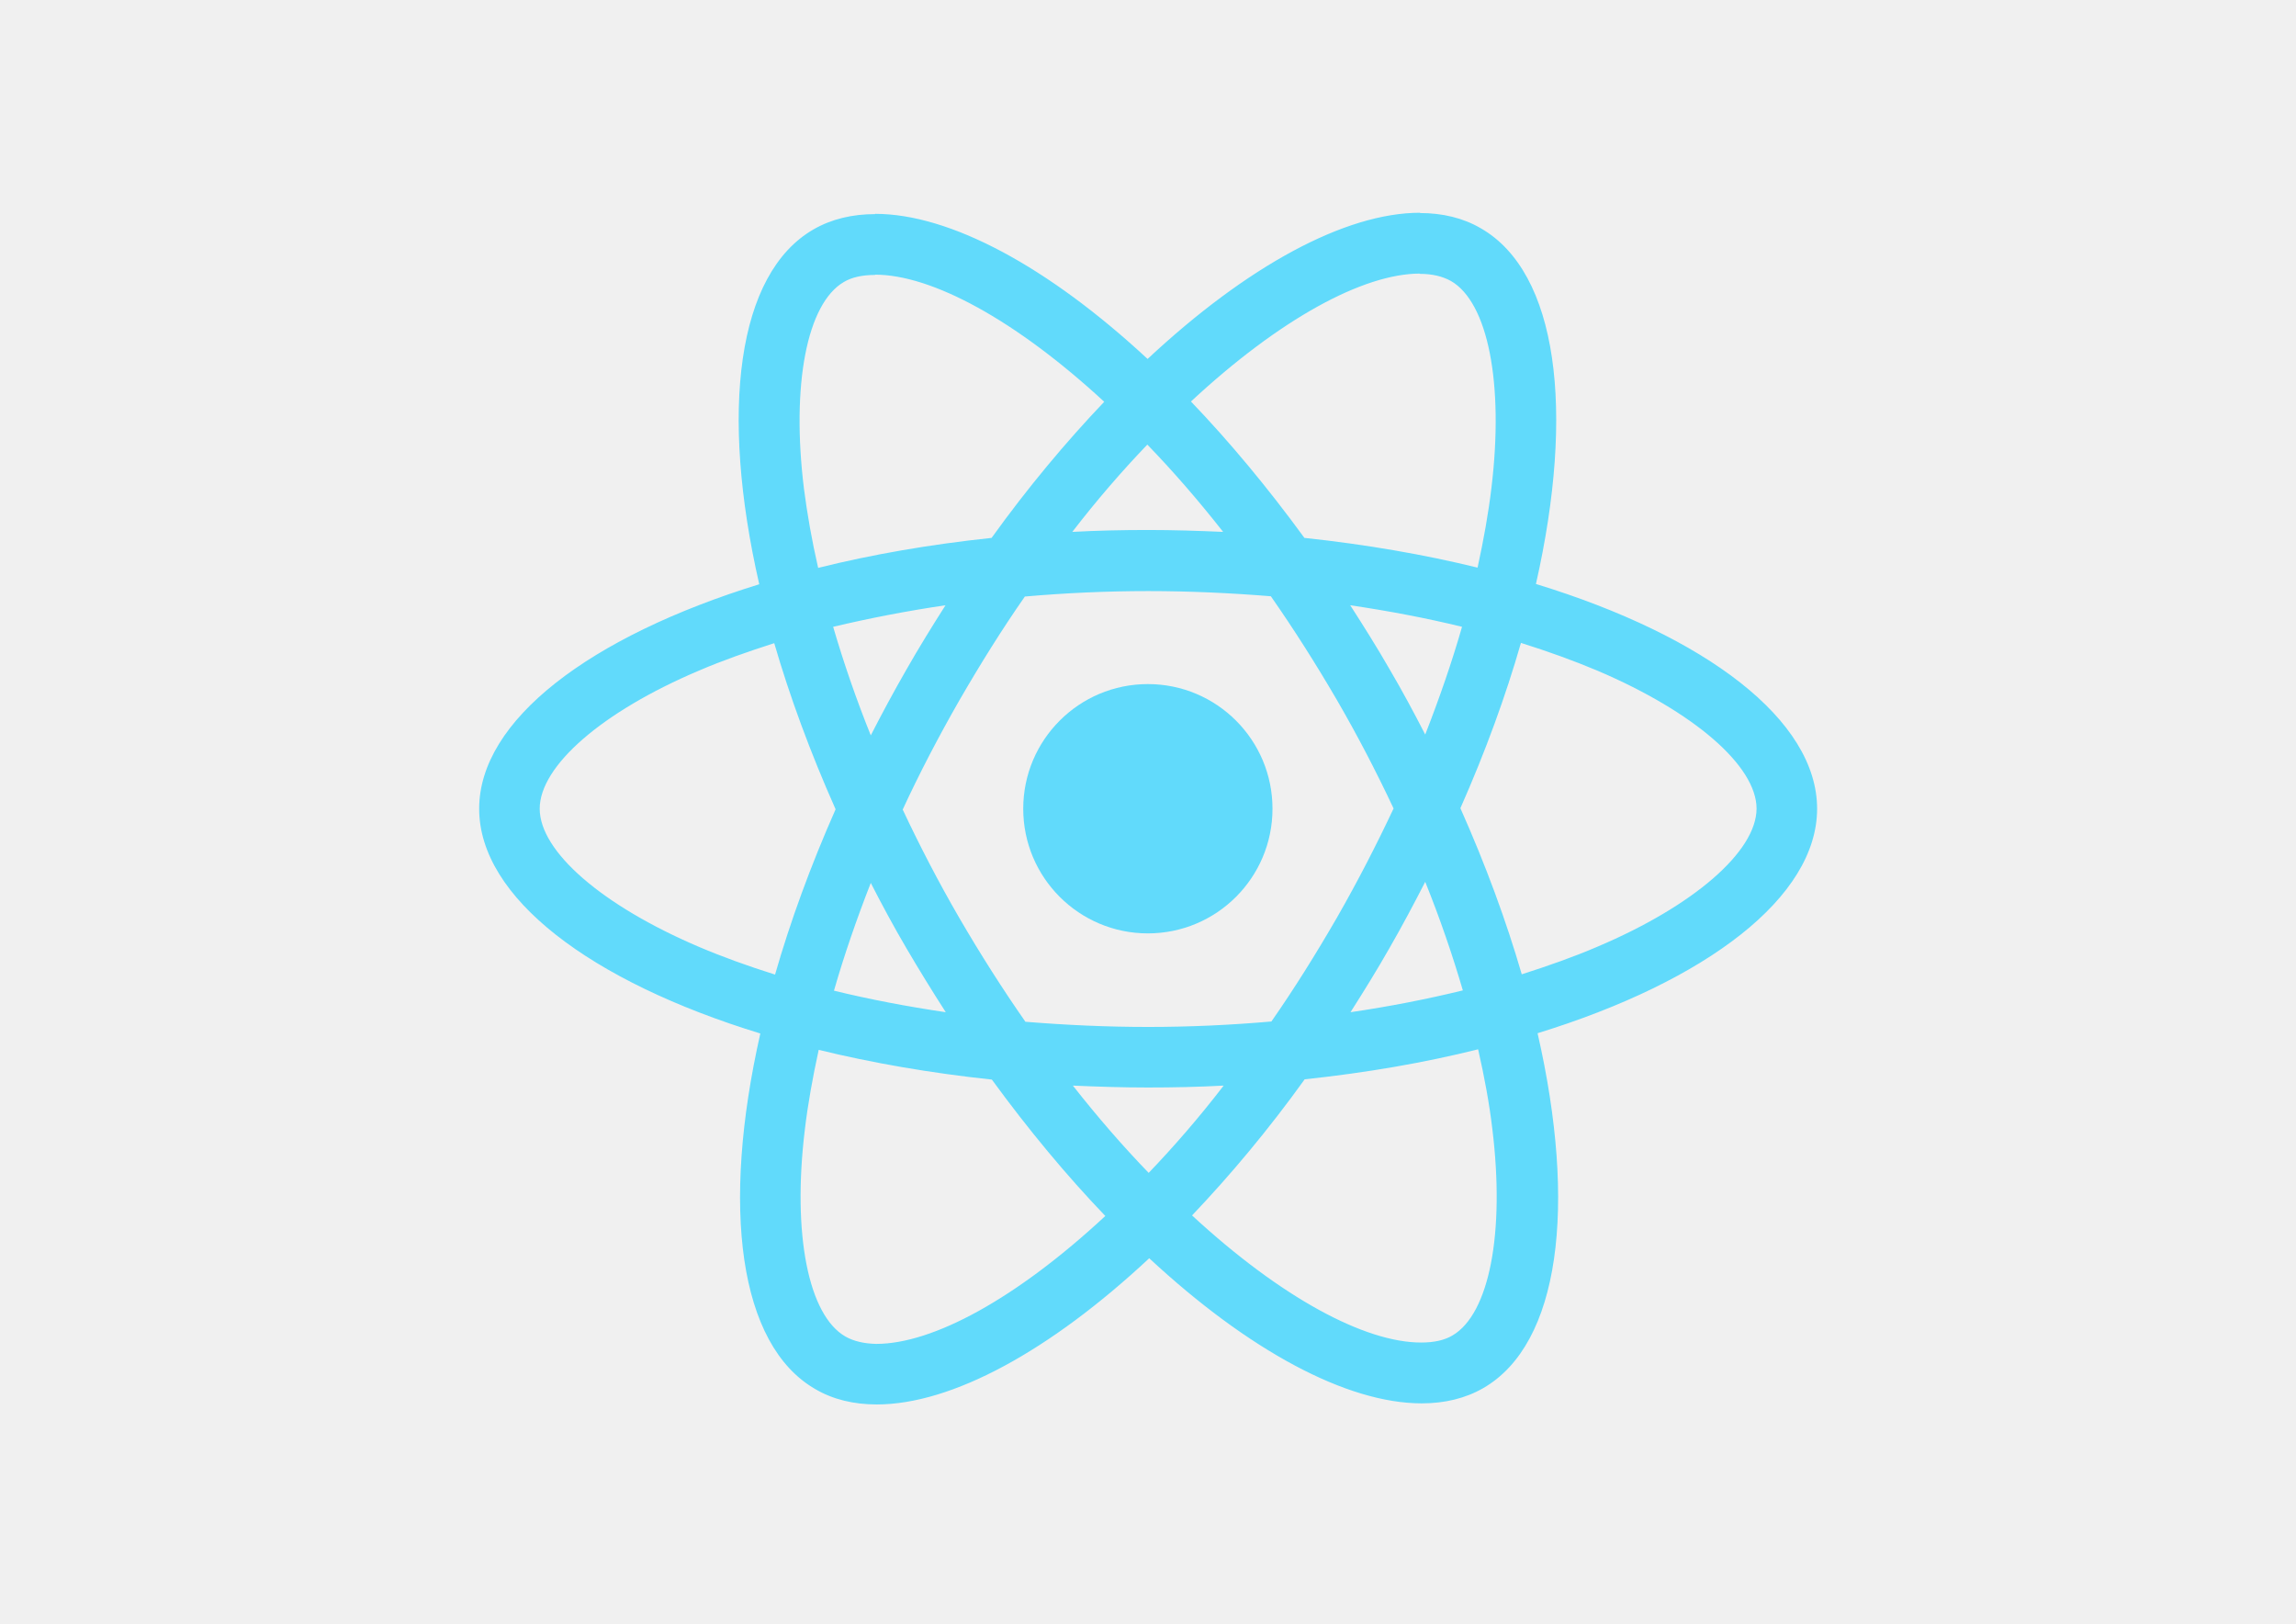
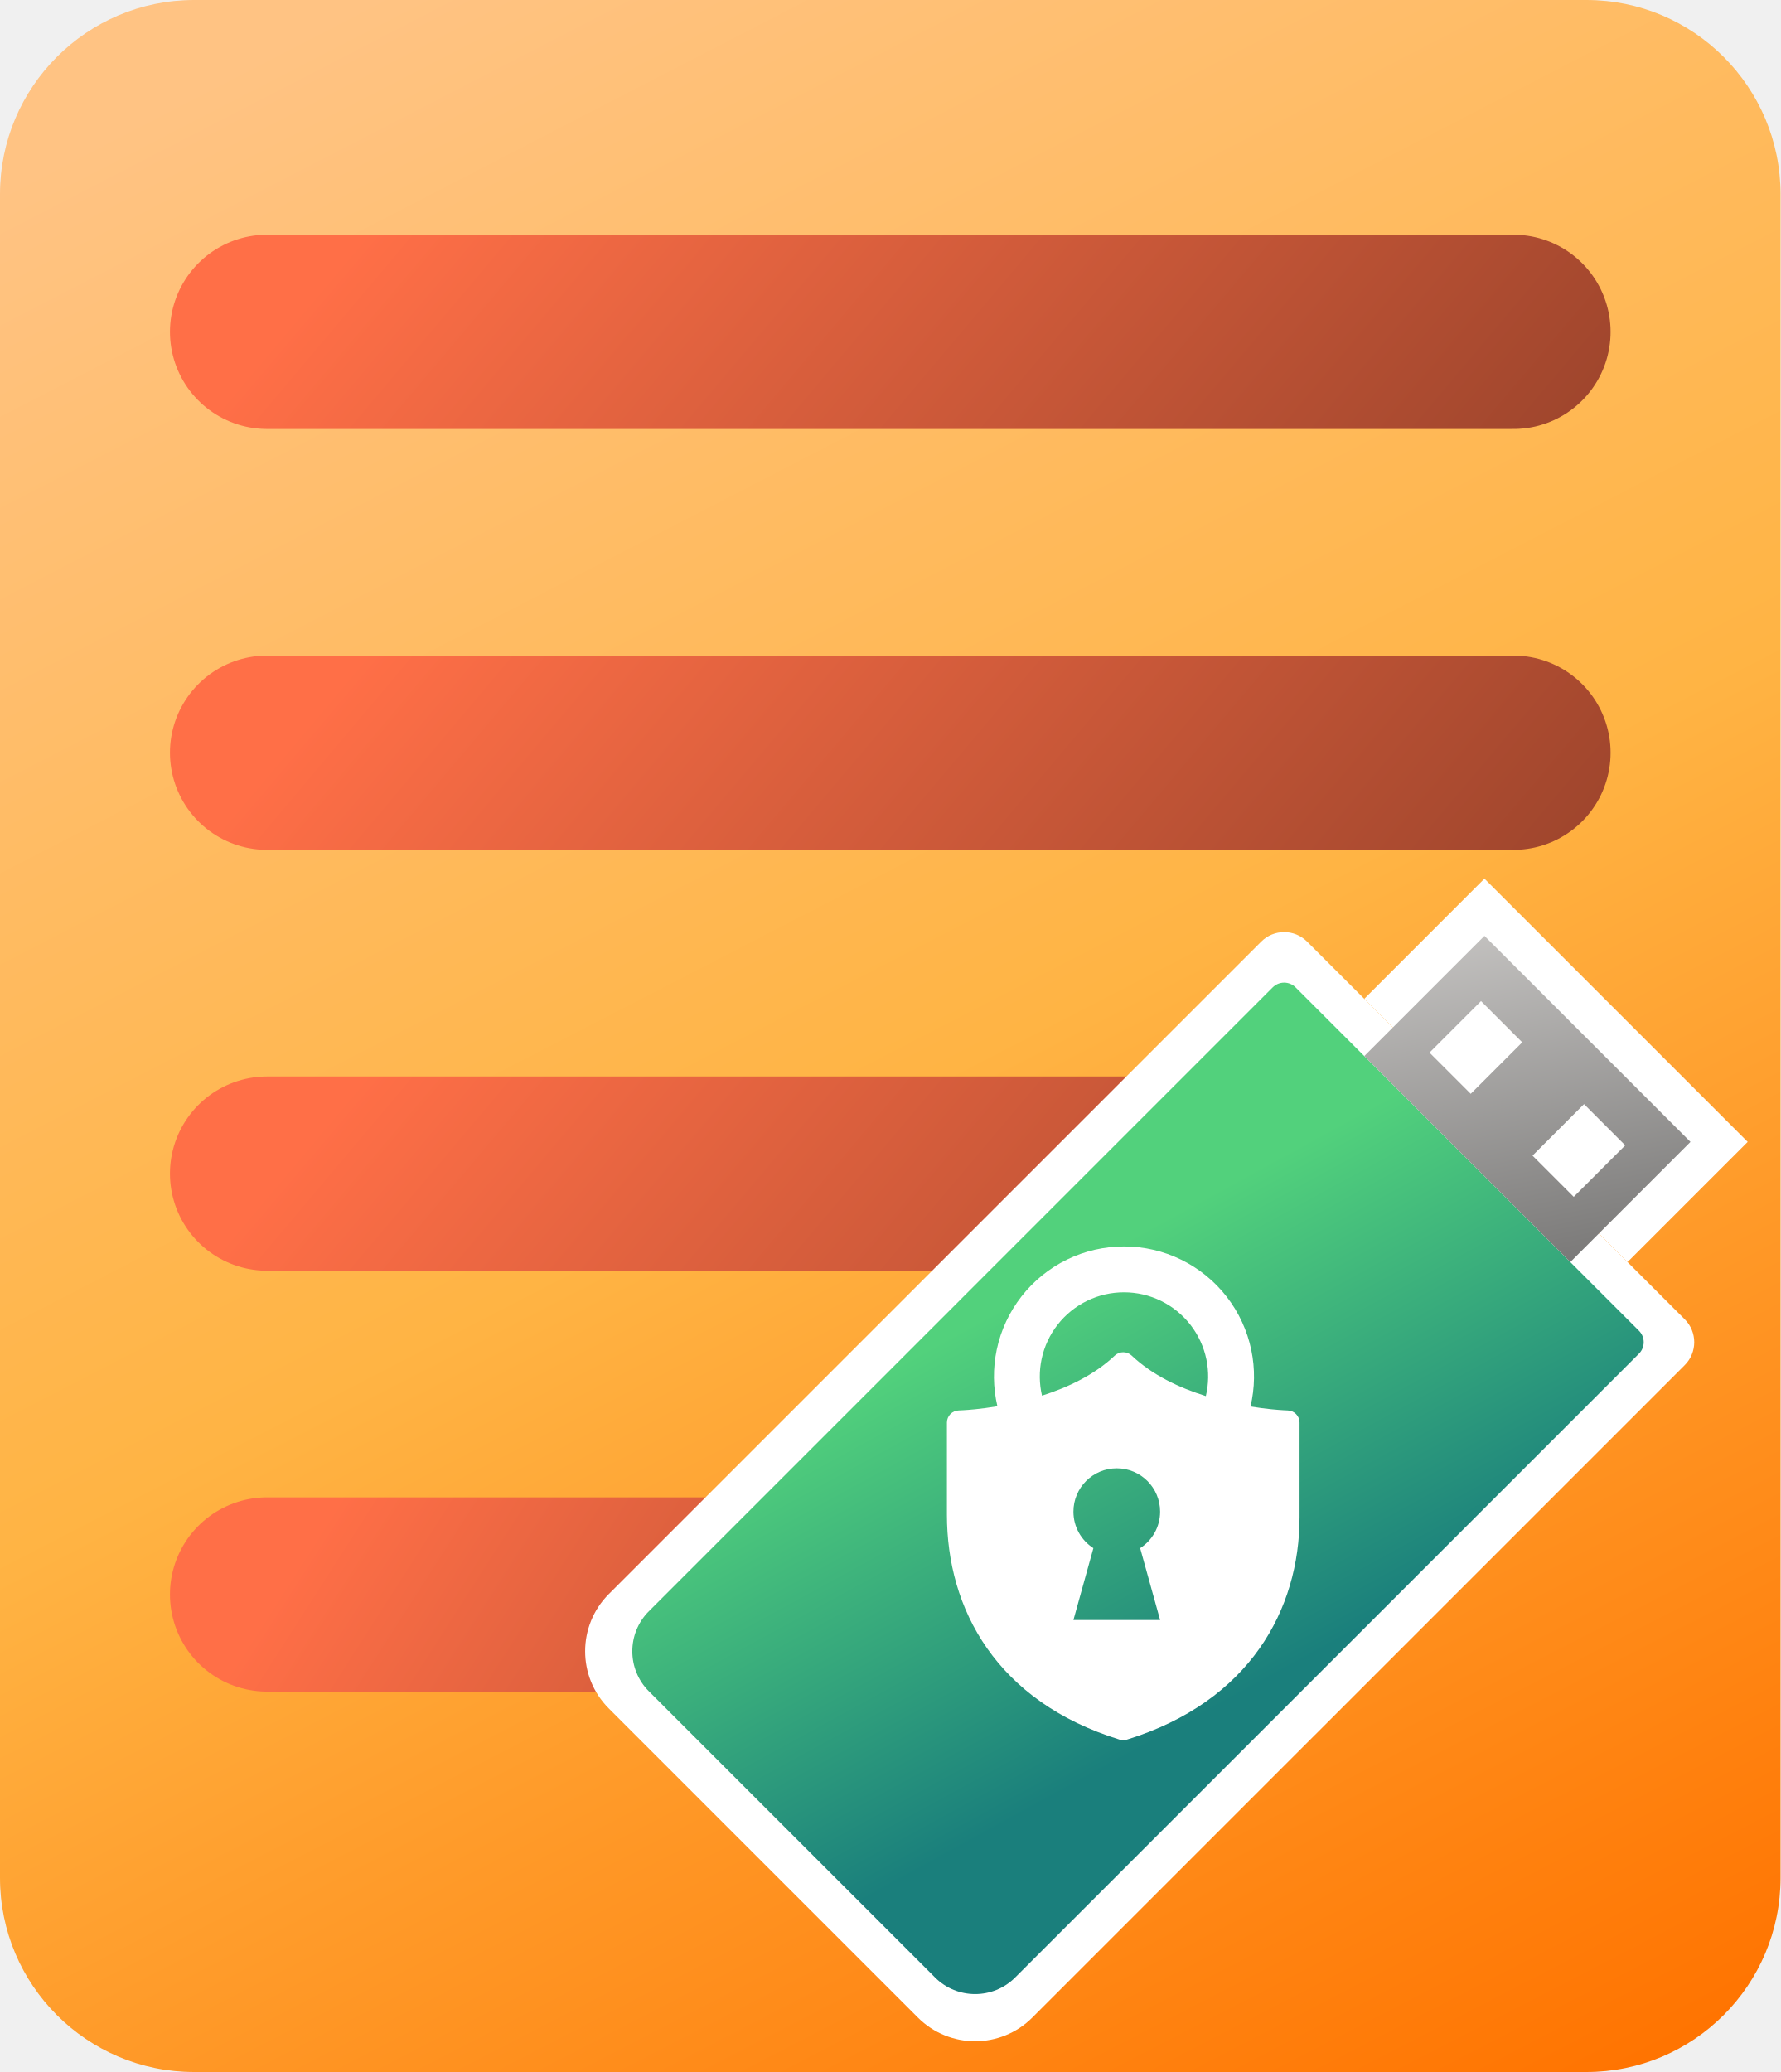
- <svg xmlns="http://www.w3.org/2000/svg" viewBox="0 0 841.9 595.3">
-   <g fill="#61DAFB">
-     <path d="M666.3 296.5c0-32.5-40.7-63.3-103.1-82.4 14.4-63.6 8-114.2-20.2-130.4-6.5-3.8-14.1-5.6-22.4-5.6v22.3c4.6 0 8.3.9 11.4 2.6 13.6 7.8 19.5 37.5 14.9 75.7-1.1 9.4-2.9 19.3-5.1 29.4-19.6-4.8-41-8.5-63.5-10.9-13.5-18.5-27.5-35.3-41.6-50 32.6-30.3 63.2-46.9 84-46.9V78c-27.5 0-63.5 19.6-99.9 53.6-36.4-33.8-72.4-53.2-99.9-53.2v22.3c20.7 0 51.4 16.5 84 46.6-14 14.7-28 31.4-41.3 49.9-22.6 2.4-44 6.1-63.6 11-2.3-10-4-19.7-5.2-29-4.7-38.2 1.1-67.9 14.6-75.8 3-1.8 6.9-2.6 11.5-2.6V78.5c-8.4 0-16 1.8-22.6 5.6-28.1 16.2-34.4 66.7-19.9 130.1-62.2 19.2-102.7 49.9-102.7 82.3 0 32.5 40.7 63.3 103.1 82.4-14.4 63.6-8 114.2 20.2 130.4 6.5 3.8 14.1 5.6 22.5 5.6 27.5 0 63.5-19.6 99.9-53.6 36.4 33.8 72.4 53.2 99.9 53.2 8.4 0 16-1.8 22.6-5.6 28.1-16.2 34.4-66.7 19.9-130.1 62-19.1 102.5-49.9 102.5-82.3zm-130.2-66.7c-3.7 12.9-8.3 26.2-13.5 39.5-4.1-8-8.4-16-13.1-24-4.6-8-9.5-15.8-14.4-23.4 14.2 2.1 27.9 4.7 41 7.9zm-45.8 106.5c-7.8 13.5-15.8 26.3-24.1 38.2-14.9 1.3-30 2-45.2 2-15.1 0-30.2-.7-45-1.9-8.3-11.9-16.4-24.6-24.2-38-7.6-13.1-14.5-26.4-20.8-39.8 6.2-13.4 13.2-26.8 20.7-39.9 7.8-13.5 15.8-26.3 24.1-38.2 14.9-1.3 30-2 45.2-2 15.1 0 30.2.7 45 1.9 8.3 11.9 16.4 24.6 24.2 38 7.6 13.1 14.5 26.4 20.8 39.8-6.3 13.4-13.2 26.8-20.7 39.9zm32.3-13c5.4 13.4 10 26.8 13.8 39.8-13.1 3.2-26.9 5.9-41.2 8 4.9-7.7 9.8-15.6 14.4-23.7 4.6-8 8.9-16.1 13-24.1zM421.2 430c-9.3-9.6-18.6-20.3-27.8-32 9 .4 18.2.7 27.5.7 9.4 0 18.7-.2 27.8-.7-9 11.7-18.3 22.4-27.5 32zm-74.4-58.9c-14.2-2.1-27.9-4.7-41-7.9 3.7-12.9 8.3-26.2 13.5-39.5 4.1 8 8.4 16 13.1 24 4.7 8 9.5 15.8 14.4 23.4zM420.7 163c9.3 9.6 18.6 20.3 27.8 32-9-.4-18.2-.7-27.5-.7-9.4 0-18.7.2-27.8.7 9-11.7 18.3-22.4 27.5-32zm-74 58.9c-4.9 7.7-9.8 15.6-14.4 23.7-4.6 8-8.9 16-13 24-5.4-13.4-10-26.8-13.8-39.8 13.1-3.1 26.9-5.8 41.2-7.9zm-90.5 125.2c-35.4-15.1-58.3-34.9-58.3-50.6 0-15.7 22.9-35.6 58.3-50.6 8.6-3.7 18-7 27.7-10.1 5.7 19.6 13.2 40 22.5 60.9-9.2 20.8-16.6 41.1-22.2 60.6-9.9-3.1-19.3-6.5-28-10.2zM310 490c-13.6-7.8-19.5-37.5-14.9-75.7 1.1-9.4 2.9-19.3 5.1-29.4 19.6 4.8 41 8.5 63.5 10.9 13.5 18.5 27.5 35.3 41.6 50-32.6 30.3-63.2 46.9-84 46.9-4.5-.1-8.3-1-11.3-2.7zm237.2-76.2c4.7 38.2-1.1 67.9-14.6 75.8-3 1.8-6.9 2.6-11.5 2.6-20.7 0-51.4-16.5-84-46.6 14-14.7 28-31.4 41.3-49.9 22.6-2.4 44-6.1 63.6-11 2.3 10.1 4.1 19.8 5.2 29.1zm38.5-66.7c-8.6 3.7-18 7-27.7 10.1-5.7-19.6-13.2-40-22.5-60.9 9.2-20.8 16.6-41.1 22.2-60.6 9.9 3.1 19.3 6.5 28.1 10.2 35.4 15.1 58.3 34.9 58.3 50.6-.1 15.7-23 35.6-58.4 50.6zM320.8 78.4z" />
-     <circle cx="420.9" cy="296.5" r="45.7" />
-     <path d="M520.5 78.1z" />
-   </g>
+ <svg xmlns="http://www.w3.org/2000/svg" width="220" height="256" viewBox="0 0 220 256" fill="none">
+   <rect width="220" height="256" rx="24" fill="url(#paint0_linear_9047_378)" />
+   <path d="M33 41H187" stroke="url(#paint1_linear_9047_378)" stroke-width="24" stroke-linecap="round" />
+   <path d="M33 93H187" stroke="url(#paint2_linear_9047_378)" stroke-width="24" stroke-linecap="round" />
+   <path d="M33 145H187" stroke="url(#paint3_linear_9047_378)" stroke-width="24" stroke-linecap="round" />
+   <path d="M33 197H150" stroke="url(#paint4_linear_9047_378)" stroke-width="24" stroke-linecap="round" />
+   <path d="M155.839 116.335C157.401 114.773 159.933 114.773 161.496 116.335L208.165 163.004C209.727 164.566 209.727 167.099 208.165 168.661L127.554 249.271C123.649 253.177 117.318 253.177 113.412 249.271L75.228 211.088C71.323 207.182 71.323 200.851 75.228 196.945L155.839 116.335Z" fill="white" />
+   <path fill-rule="evenodd" clip-rule="evenodd" d="M183.416 108.557L215.943 141.084L201.094 155.933L168.567 123.406L183.416 108.557Z" fill="white" />
+   <path d="M157.253 121.992C158.034 121.211 159.3 121.211 160.081 121.992L202.508 164.419C203.289 165.2 203.289 166.466 202.508 167.247L125.433 244.322C122.7 247.055 118.267 247.055 115.534 244.322L80.178 208.966C77.445 206.233 77.445 201.801 80.178 199.067L157.253 121.992Z" fill="url(#paint5_linear_9047_378)" />
+   <path fill-rule="evenodd" clip-rule="evenodd" d="M183.416 115.628L208.872 141.084L194.022 155.934L168.567 130.478L183.416 115.628ZM182.992 123.689L188.083 128.781L181.719 135.145L176.628 130.053L182.992 123.689ZM200.811 141.509L195.72 136.417L189.356 142.781L194.447 147.872L200.811 141.509Z" fill="url(#paint6_linear_9047_378)" />
+   <path fill-rule="evenodd" clip-rule="evenodd" d="M157.067 174.115C156.353 174.042 155.484 173.934 154.51 173.776C155.053 171.486 155.087 169.103 154.607 166.796C154.109 164.402 153.071 162.154 151.573 160.221C150.074 158.289 148.155 156.724 145.96 155.646C143.765 154.568 141.353 154.005 138.908 154.001C136.463 153.996 134.049 154.549 131.85 155.618C129.651 156.688 127.725 158.245 126.219 160.171C124.713 162.098 123.666 164.342 123.159 166.734C122.668 169.05 122.695 171.445 123.237 173.747C122.191 173.922 121.261 174.038 120.505 174.115C119.862 174.18 119.347 174.217 118.997 174.237C118.822 174.248 118.688 174.254 118.6 174.257C118.556 174.259 118.523 174.26 118.503 174.261L118.481 174.262L118.477 174.262C117.656 174.281 117 174.946 117 175.759V187.142C117 192.938 118.504 198.715 121.96 203.647C125.423 208.591 130.784 212.596 138.334 214.932C138.628 215.023 138.943 215.023 139.237 214.932C154.448 210.226 160.571 198.821 160.571 187.442V175.759C160.571 174.946 159.915 174.281 159.094 174.262L159.09 174.262L159.069 174.261C159.048 174.26 159.016 174.259 158.972 174.257C158.884 174.254 158.75 174.248 158.575 174.237C158.224 174.217 157.71 174.18 157.067 174.115ZM128.702 167.91C128.385 169.404 128.401 170.95 128.749 172.436C131.948 171.419 135.239 169.86 137.739 167.488C138.324 166.933 139.247 166.933 139.832 167.488C142.376 169.902 145.74 171.474 148.992 172.489C149.348 171 149.372 169.45 149.06 167.95C148.737 166.4 148.066 164.944 147.096 163.693C146.126 162.443 144.883 161.43 143.462 160.732C142.041 160.034 140.48 159.669 138.897 159.666C137.314 159.663 135.751 160.021 134.328 160.714C132.904 161.406 131.658 162.414 130.683 163.661C129.708 164.908 129.03 166.361 128.702 167.91ZM143.342 186.768C143.342 188.661 142.359 190.326 140.876 191.278L143.342 200.157H132.631L135.097 191.278C133.613 190.326 132.631 188.661 132.631 186.768C132.631 183.81 135.028 181.412 137.986 181.412C140.944 181.412 143.342 183.81 143.342 186.768Z" fill="white" />
+   <defs>
+     <linearGradient id="paint0_linear_9047_378" x1="26.552" y1="9.6" x2="164.513" y2="276.814" gradientUnits="userSpaceOnUse">
+       <stop stop-color="#FFC383" />
+       <stop offset="0.5" stop-color="#FFB444" />
+       <stop offset="1" stop-color="#FF7300" />
+     </linearGradient>
+     <linearGradient id="paint1_linear_9047_378" x1="44" y1="30" x2="149.5" y2="119" gradientUnits="userSpaceOnUse">
+       <stop stop-color="#FF6F47" />
+       <stop offset="1" stop-color="#99432B" />
+     </linearGradient>
+     <linearGradient id="paint2_linear_9047_378" x1="44" y1="82" x2="149.5" y2="171" gradientUnits="userSpaceOnUse">
+       <stop stop-color="#FF6F47" />
+       <stop offset="1" stop-color="#99432B" />
+     </linearGradient>
+     <linearGradient id="paint3_linear_9047_378" x1="44" y1="134" x2="149.5" y2="223" gradientUnits="userSpaceOnUse">
+       <stop stop-color="#FF6F47" />
+       <stop offset="1" stop-color="#99432B" />
+     </linearGradient>
+     <linearGradient id="paint4_linear_9047_378" x1="41.357" y1="186" x2="138.605" y2="248.328" gradientUnits="userSpaceOnUse">
+       <stop stop-color="#FF6F47" />
+       <stop offset="1" stop-color="#99432B" />
+     </linearGradient>
+     <linearGradient id="paint5_linear_9047_378" x1="110.255" y1="168.99" x2="137.2" y2="218.211" gradientUnits="userSpaceOnUse">
+       <stop stop-color="#52D17C" />
+       <stop offset="0.5" stop-color="#36A87C" />
+       <stop offset="1" stop-color="#1A7F7C" />
+     </linearGradient>
+     <linearGradient id="paint6_linear_9047_378" x1="183.426" y1="96.659" x2="194.871" y2="155.314" gradientUnits="userSpaceOnUse">
+       <stop stop-color="#E1DFDD" />
+       <stop offset="1" stop-color="#7B7A79" />
+     </linearGradient>
+   </defs>
</svg>
